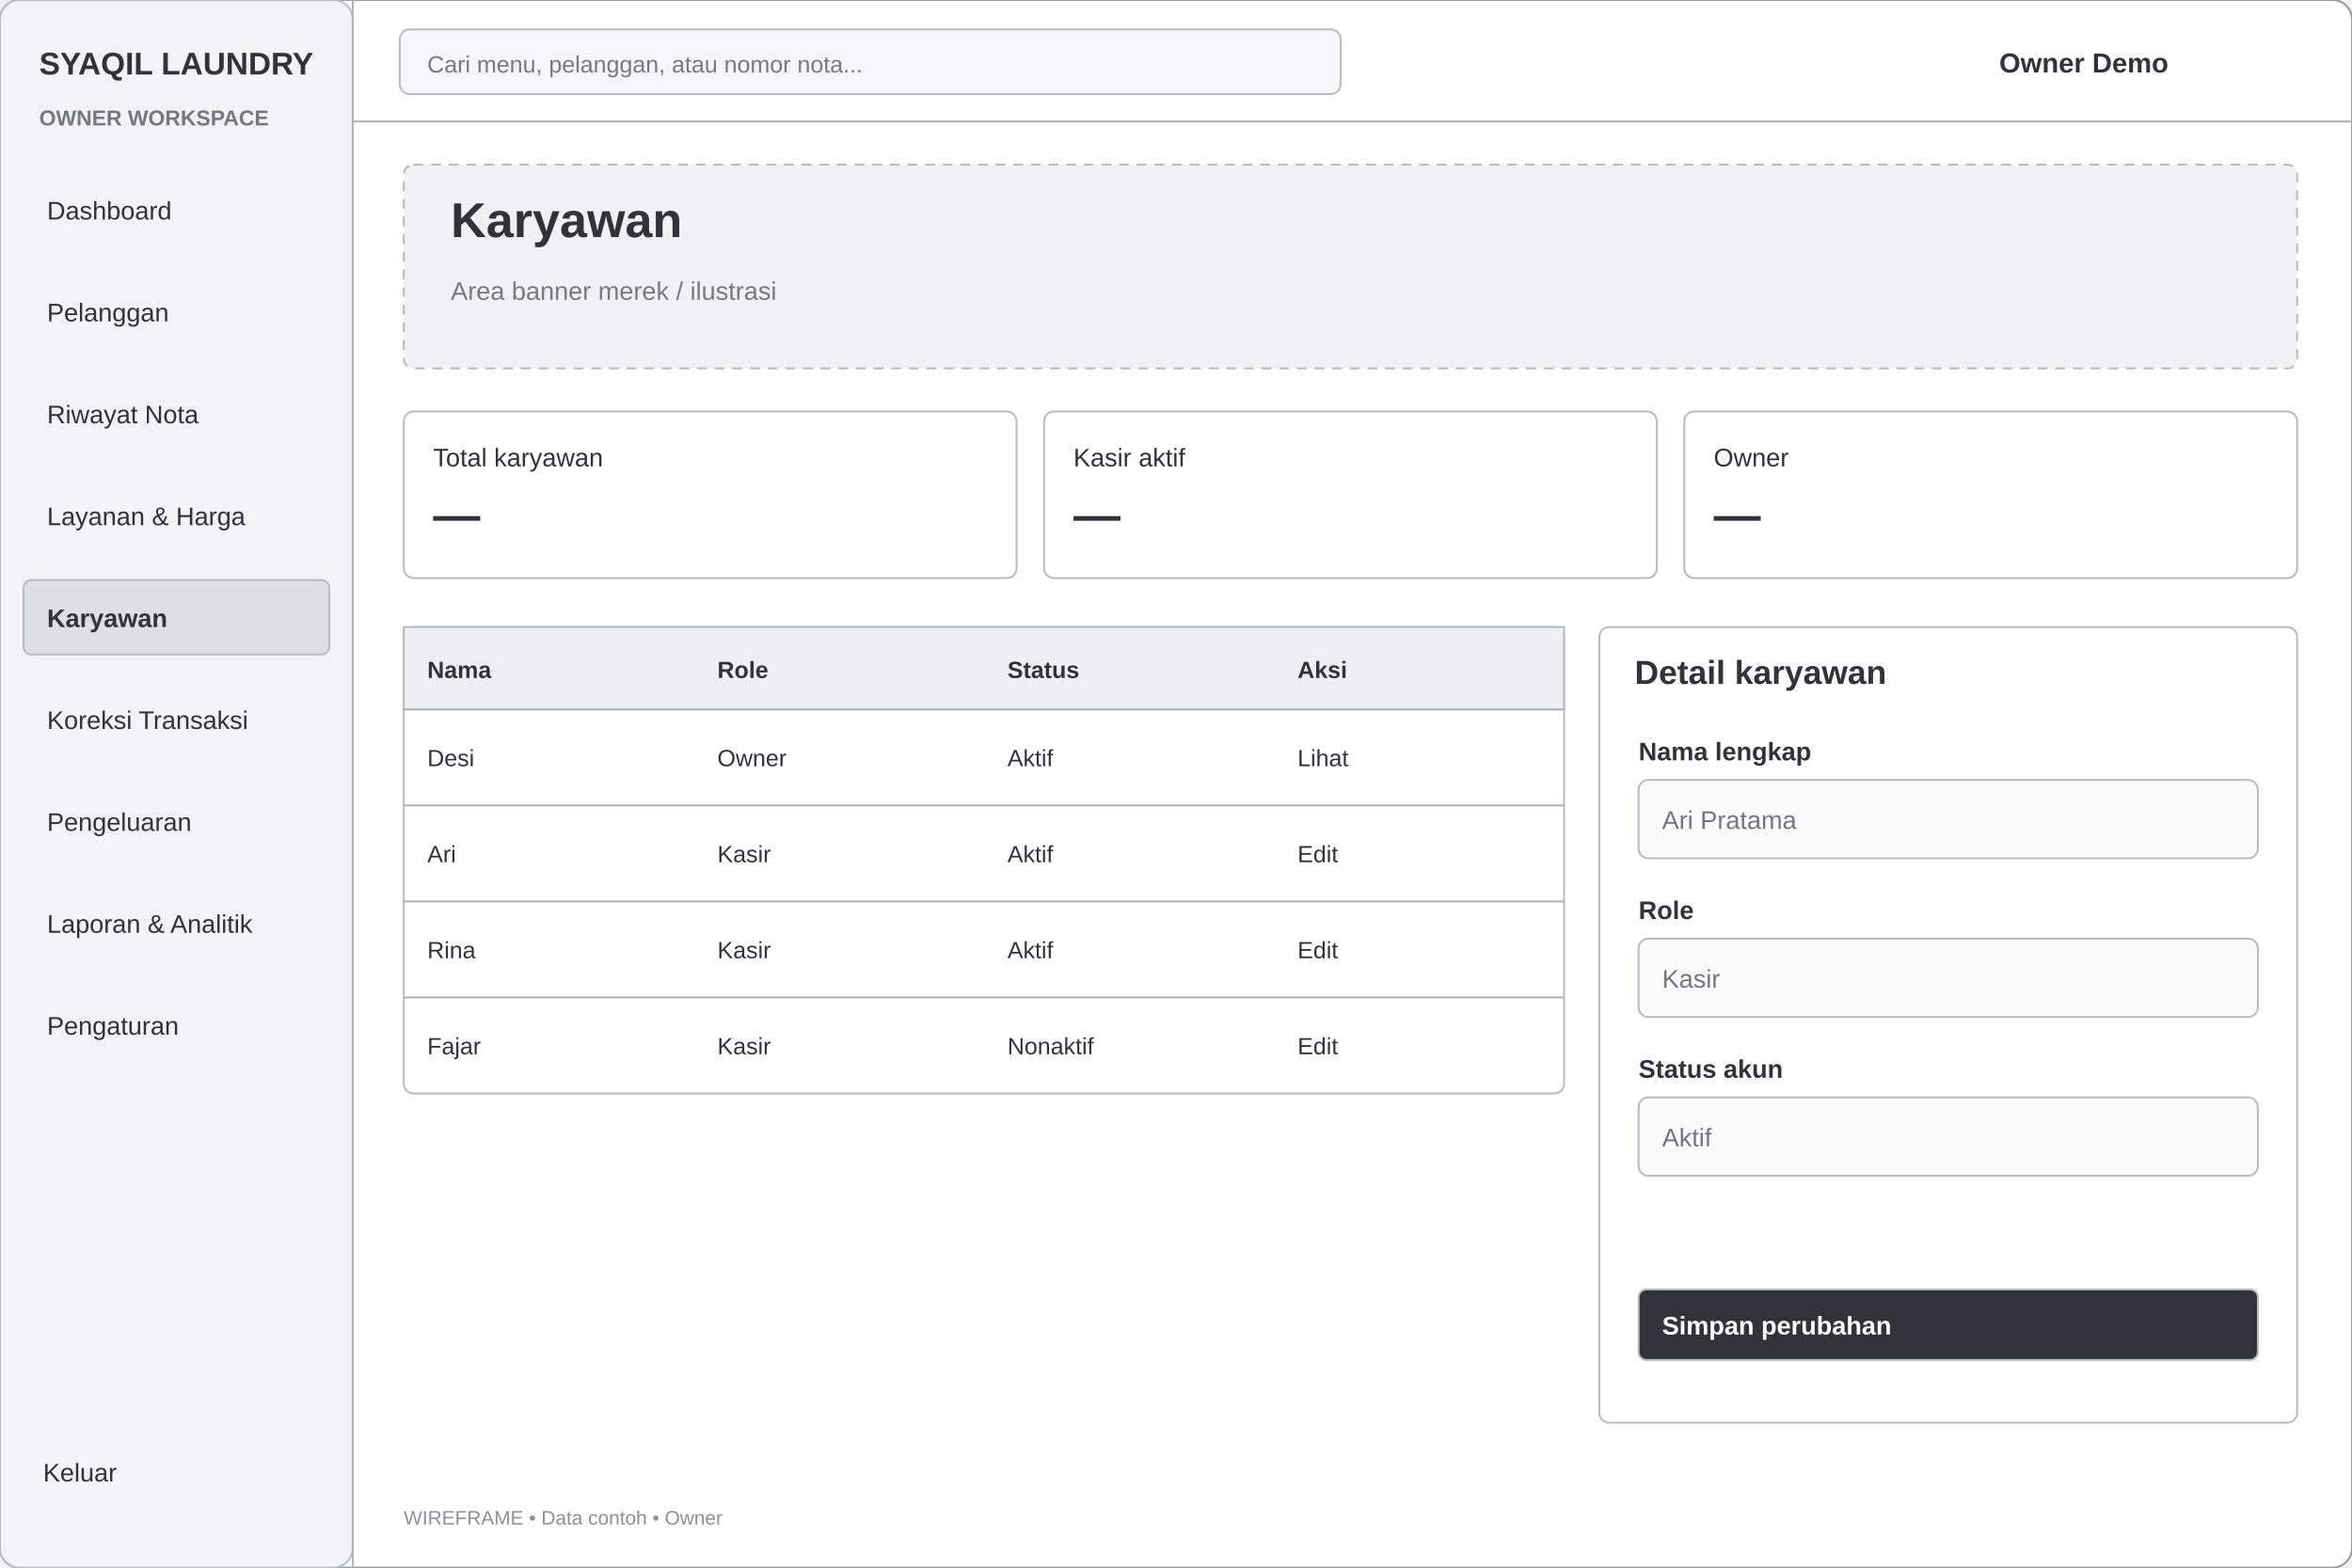
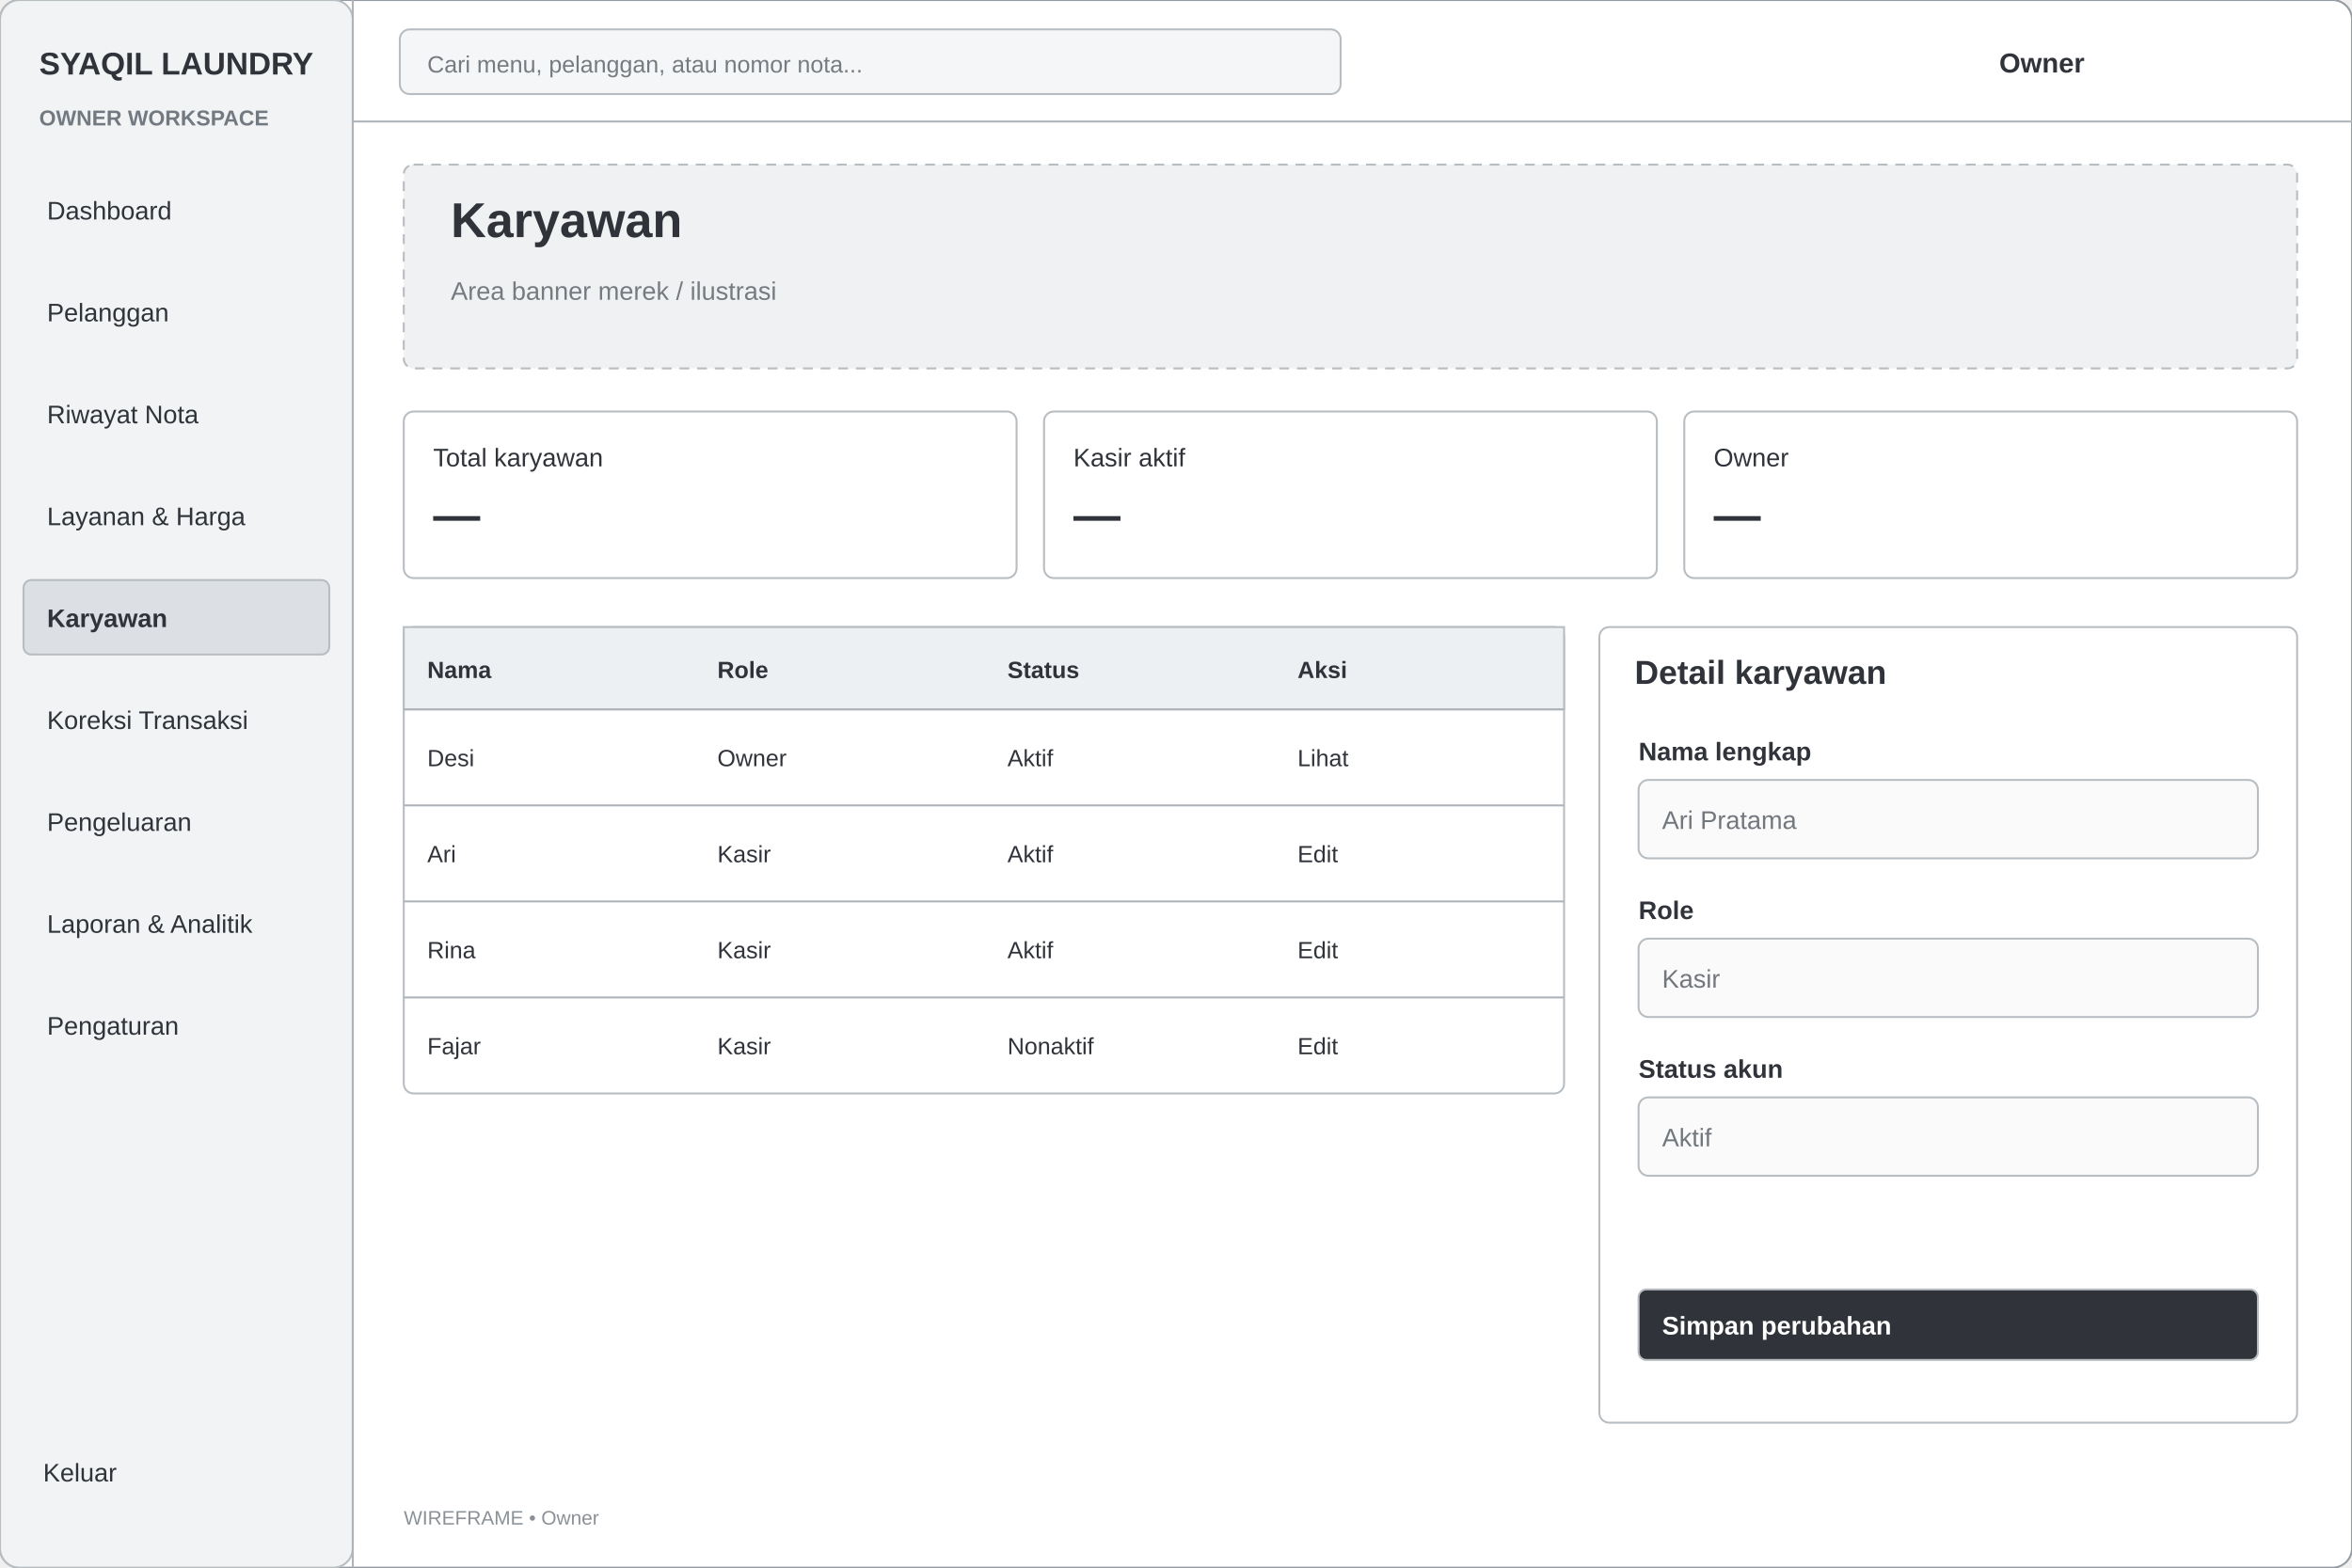
<svg xmlns="http://www.w3.org/2000/svg" width="1200" height="800" viewBox="0 0 1200 800">
  <rect x="0" y="0" width="1200" height="800" rx="10" fill="#fff" stroke="#949ba2" />
  <rect x="0" y="0" width="180" height="800" rx="10" fill="#f1f3f4" stroke="#b8bdc2" />
  <text x="20" y="38" font-family="Arial, sans-serif" font-size="16" font-weight="700" fill="#30343a">SYAQIL LAUNDRY</text>
  <text x="20" y="64" font-family="Arial, sans-serif" font-size="11" font-weight="700" fill="#727980">OWNER WORKSPACE</text>
  <text x="24" y="112" font-family="Arial, sans-serif" font-size="13" font-weight="400" fill="#30343a">Dashboard</text>
  <text x="24" y="164" font-family="Arial, sans-serif" font-size="13" font-weight="400" fill="#30343a">Pelanggan</text>
  <text x="24" y="216" font-family="Arial, sans-serif" font-size="13" font-weight="400" fill="#30343a">Riwayat Nota</text>
  <text x="24" y="268" font-family="Arial, sans-serif" font-size="13" font-weight="400" fill="#30343a">Layanan &amp; Harga</text>
  <rect x="12" y="296" width="156" height="38" rx="4" fill="#dce0e4" stroke="#b8bdc2" />
  <text x="24" y="320" font-family="Arial, sans-serif" font-size="13" font-weight="700" fill="#30343a">Karyawan</text>
  <text x="24" y="372" font-family="Arial, sans-serif" font-size="13" font-weight="400" fill="#30343a">Koreksi Transaksi</text>
  <text x="24" y="424" font-family="Arial, sans-serif" font-size="13" font-weight="400" fill="#30343a">Pengeluaran</text>
  <text x="24" y="476" font-family="Arial, sans-serif" font-size="13" font-weight="400" fill="#30343a">Laporan &amp; Analitik</text>
  <text x="24" y="528" font-family="Arial, sans-serif" font-size="13" font-weight="400" fill="#30343a">Pengaturan</text>
  <text x="22" y="756" font-family="Arial, sans-serif" font-size="13" font-weight="400" fill="#30343a">Keluar</text>
  <path d="M180 0 L180 800" fill="none" stroke="#aeb4ba" />
  <path d="M180 62 L1200 62" fill="none" stroke="#aeb4ba" />
  <rect x="204" y="15" width="480" height="33" rx="5" fill="#f5f6f7" stroke="#b8bdc2" />
  <text x="218" y="37" font-family="Arial, sans-serif" font-size="12" font-weight="400" fill="#757b81">Cari menu, pelanggan, atau nomor nota...</text>
-   <text x="1020" y="37" font-family="Arial, sans-serif" font-size="14" font-weight="700" fill="#30343a">Owner Demo</text>
+   <text x="1020" y="37" font-family="Arial, sans-serif" font-size="14" font-weight="700" fill="#30343a">Owner</text>
  <rect x="206" y="84" width="966" height="104" rx="5" fill="#f0f1f2" stroke="#b8bdc2" stroke-dasharray="5 4" />
  <text x="230" y="121" font-family="Arial, sans-serif" font-size="25" font-weight="700" fill="#30343a">Karyawan</text>
  <text x="230" y="153" font-family="Arial, sans-serif" font-size="13" font-weight="400" fill="#757b81">Area banner merek / ilustrasi</text>
-   <text x="206" y="778" font-family="Arial, sans-serif" font-size="10" font-weight="400" fill="#8a9096">WIREFRAME • Data contoh • Owner</text>
+   <text x="206" y="778" font-family="Arial, sans-serif" font-size="10" font-weight="400" fill="#8a9096">WIREFRAME • Owner</text>
  <rect x="206.0" y="210" width="312.667" height="85" rx="5" fill="#fff" stroke="#b8bdc2" />
  <text x="221.0" y="238" font-family="Arial, sans-serif" font-size="13" font-weight="400" fill="#30343a">Total karyawan</text>
  <text x="221.0" y="271" font-family="Arial, sans-serif" font-size="24" font-weight="700" fill="#30343a">—</text>
  <rect x="532.667" y="210" width="312.667" height="85" rx="5" fill="#fff" stroke="#b8bdc2" />
  <text x="547.667" y="238" font-family="Arial, sans-serif" font-size="13" font-weight="400" fill="#30343a">Kasir aktif</text>
  <text x="547.667" y="271" font-family="Arial, sans-serif" font-size="24" font-weight="700" fill="#30343a">—</text>
  <rect x="859.333" y="210" width="312.667" height="85" rx="5" fill="#fff" stroke="#b8bdc2" />
  <text x="874.333" y="238" font-family="Arial, sans-serif" font-size="13" font-weight="400" fill="#30343a">Owner</text>
  <text x="874.333" y="271" font-family="Arial, sans-serif" font-size="24" font-weight="700" fill="#30343a">—</text>
  <rect x="206" y="320" width="592" height="238" rx="5" fill="#fff" stroke="#b8bdc2" />
  <rect x="206" y="320" width="592" height="42" rx="0" fill="#edf0f2" stroke="#b8bdc2" />
  <text x="218" y="346" font-family="Arial, sans-serif" font-size="12" font-weight="700" fill="#30343a">Nama</text>
  <text x="366.0" y="346" font-family="Arial, sans-serif" font-size="12" font-weight="700" fill="#30343a">Role</text>
  <text x="514.0" y="346" font-family="Arial, sans-serif" font-size="12" font-weight="700" fill="#30343a">Status</text>
  <text x="662.0" y="346" font-family="Arial, sans-serif" font-size="12" font-weight="700" fill="#30343a">Aksi</text>
  <path d="M206 362 L798 362" fill="none" stroke="#aeb4ba" />
  <text x="218" y="391" font-family="Arial, sans-serif" font-size="12" font-weight="400" fill="#30343a">Desi</text>
  <text x="366.0" y="391" font-family="Arial, sans-serif" font-size="12" font-weight="400" fill="#30343a">Owner</text>
  <text x="514.0" y="391" font-family="Arial, sans-serif" font-size="12" font-weight="400" fill="#30343a">Aktif</text>
  <text x="662.0" y="391" font-family="Arial, sans-serif" font-size="12" font-weight="400" fill="#30343a">Lihat</text>
  <path d="M206 411 L798 411" fill="none" stroke="#aeb4ba" />
  <text x="218" y="440" font-family="Arial, sans-serif" font-size="12" font-weight="400" fill="#30343a">Ari</text>
  <text x="366.0" y="440" font-family="Arial, sans-serif" font-size="12" font-weight="400" fill="#30343a">Kasir</text>
  <text x="514.0" y="440" font-family="Arial, sans-serif" font-size="12" font-weight="400" fill="#30343a">Aktif</text>
  <text x="662.0" y="440" font-family="Arial, sans-serif" font-size="12" font-weight="400" fill="#30343a">Edit</text>
  <path d="M206 460 L798 460" fill="none" stroke="#aeb4ba" />
  <text x="218" y="489" font-family="Arial, sans-serif" font-size="12" font-weight="400" fill="#30343a">Rina</text>
  <text x="366.0" y="489" font-family="Arial, sans-serif" font-size="12" font-weight="400" fill="#30343a">Kasir</text>
  <text x="514.0" y="489" font-family="Arial, sans-serif" font-size="12" font-weight="400" fill="#30343a">Aktif</text>
  <text x="662.0" y="489" font-family="Arial, sans-serif" font-size="12" font-weight="400" fill="#30343a">Edit</text>
  <path d="M206 509 L798 509" fill="none" stroke="#aeb4ba" />
  <text x="218" y="538" font-family="Arial, sans-serif" font-size="12" font-weight="400" fill="#30343a">Fajar</text>
  <text x="366.0" y="538" font-family="Arial, sans-serif" font-size="12" font-weight="400" fill="#30343a">Kasir</text>
  <text x="514.0" y="538" font-family="Arial, sans-serif" font-size="12" font-weight="400" fill="#30343a">Nonaktif</text>
  <text x="662.0" y="538" font-family="Arial, sans-serif" font-size="12" font-weight="400" fill="#30343a">Edit</text>
  <rect x="816" y="320" width="356" height="406" rx="5" fill="#fff" stroke="#b8bdc2" />
  <text x="834" y="349" font-family="Arial, sans-serif" font-size="17" font-weight="700" fill="#30343a">Detail karyawan</text>
  <text x="836" y="388" font-family="Arial, sans-serif" font-size="13" font-weight="700" fill="#30343a">Nama lengkap</text>
  <rect x="836" y="398" width="316" height="40" rx="5" fill="#fafafa" stroke="#b8bdc2" />
  <text x="848" y="423" font-family="Arial, sans-serif" font-size="13" font-weight="400" fill="#72777d">Ari Pratama</text>
  <text x="836" y="469" font-family="Arial, sans-serif" font-size="13" font-weight="700" fill="#30343a">Role</text>
  <rect x="836" y="479" width="316" height="40" rx="5" fill="#fafafa" stroke="#b8bdc2" />
  <text x="848" y="504" font-family="Arial, sans-serif" font-size="13" font-weight="400" fill="#72777d">Kasir</text>
  <text x="836" y="550" font-family="Arial, sans-serif" font-size="13" font-weight="700" fill="#30343a">Status akun</text>
  <rect x="836" y="560" width="316" height="40" rx="5" fill="#fafafa" stroke="#b8bdc2" />
  <text x="848" y="585" font-family="Arial, sans-serif" font-size="13" font-weight="400" fill="#72777d">Aktif</text>
  <rect x="836" y="658" width="316" height="36" rx="4" fill="#30343a" stroke="#b8bdc2" />
  <text x="848" y="681" font-family="Arial, sans-serif" font-size="13" font-weight="700" fill="#fff">Simpan perubahan</text>
</svg>
